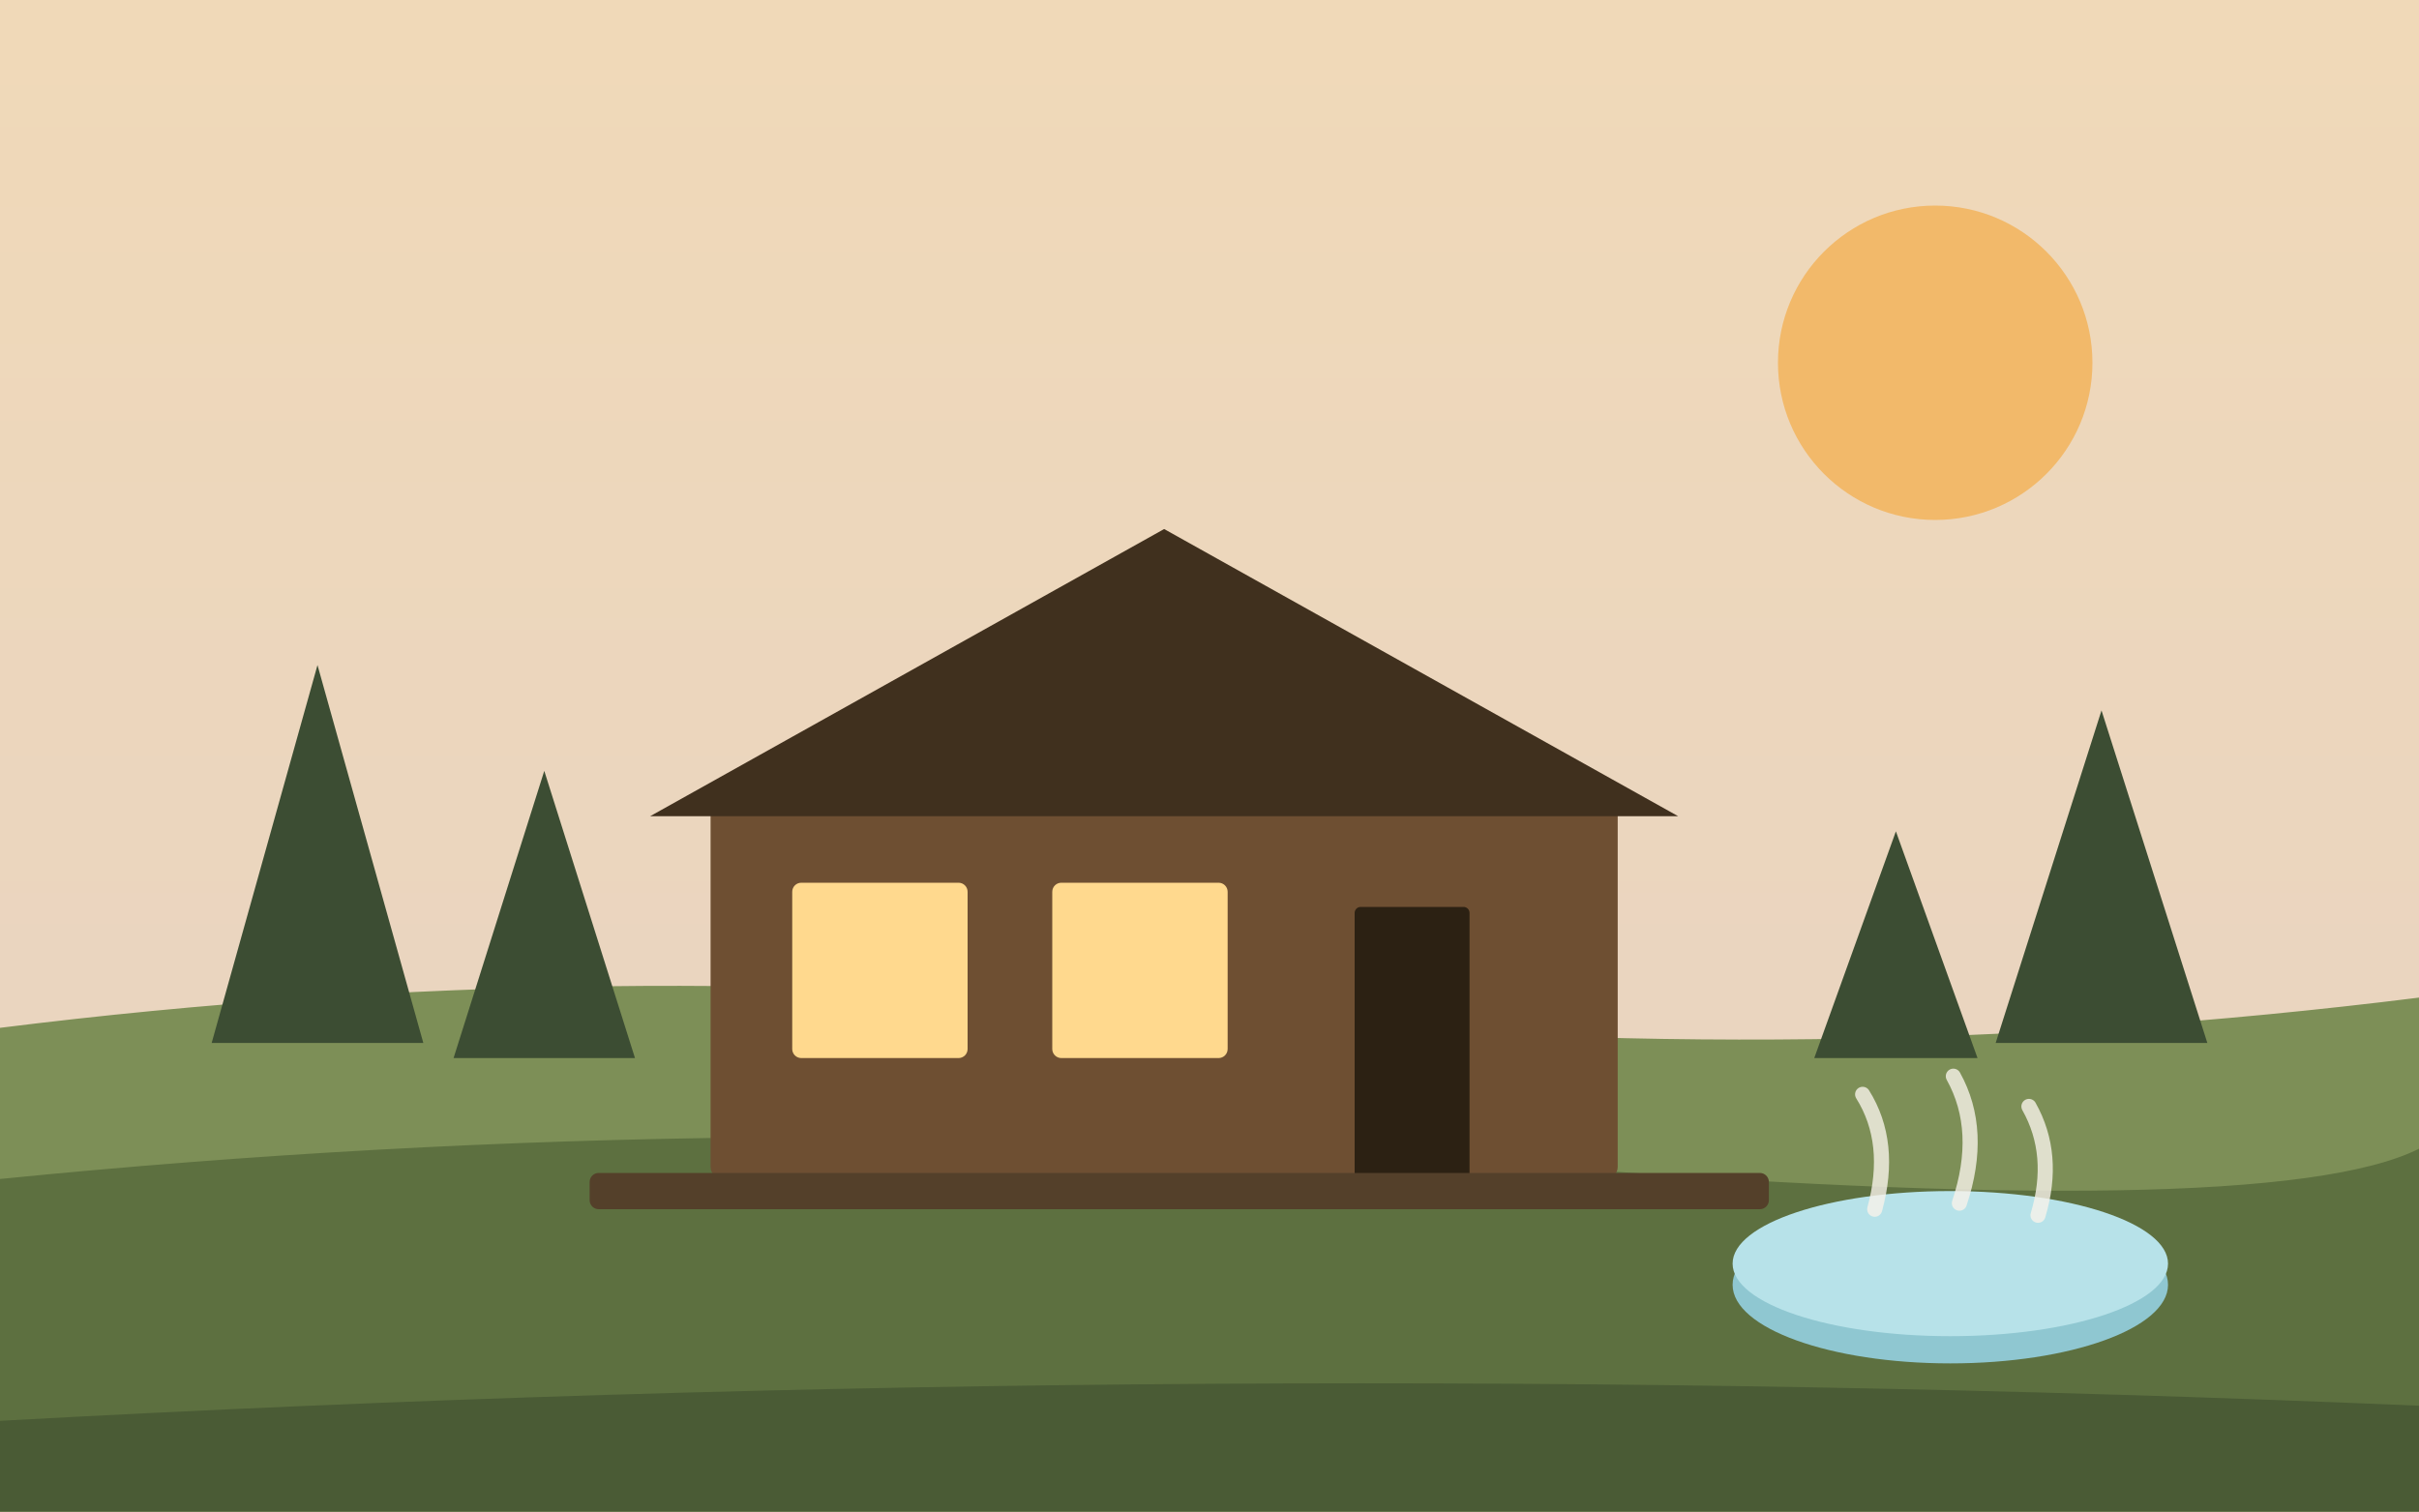
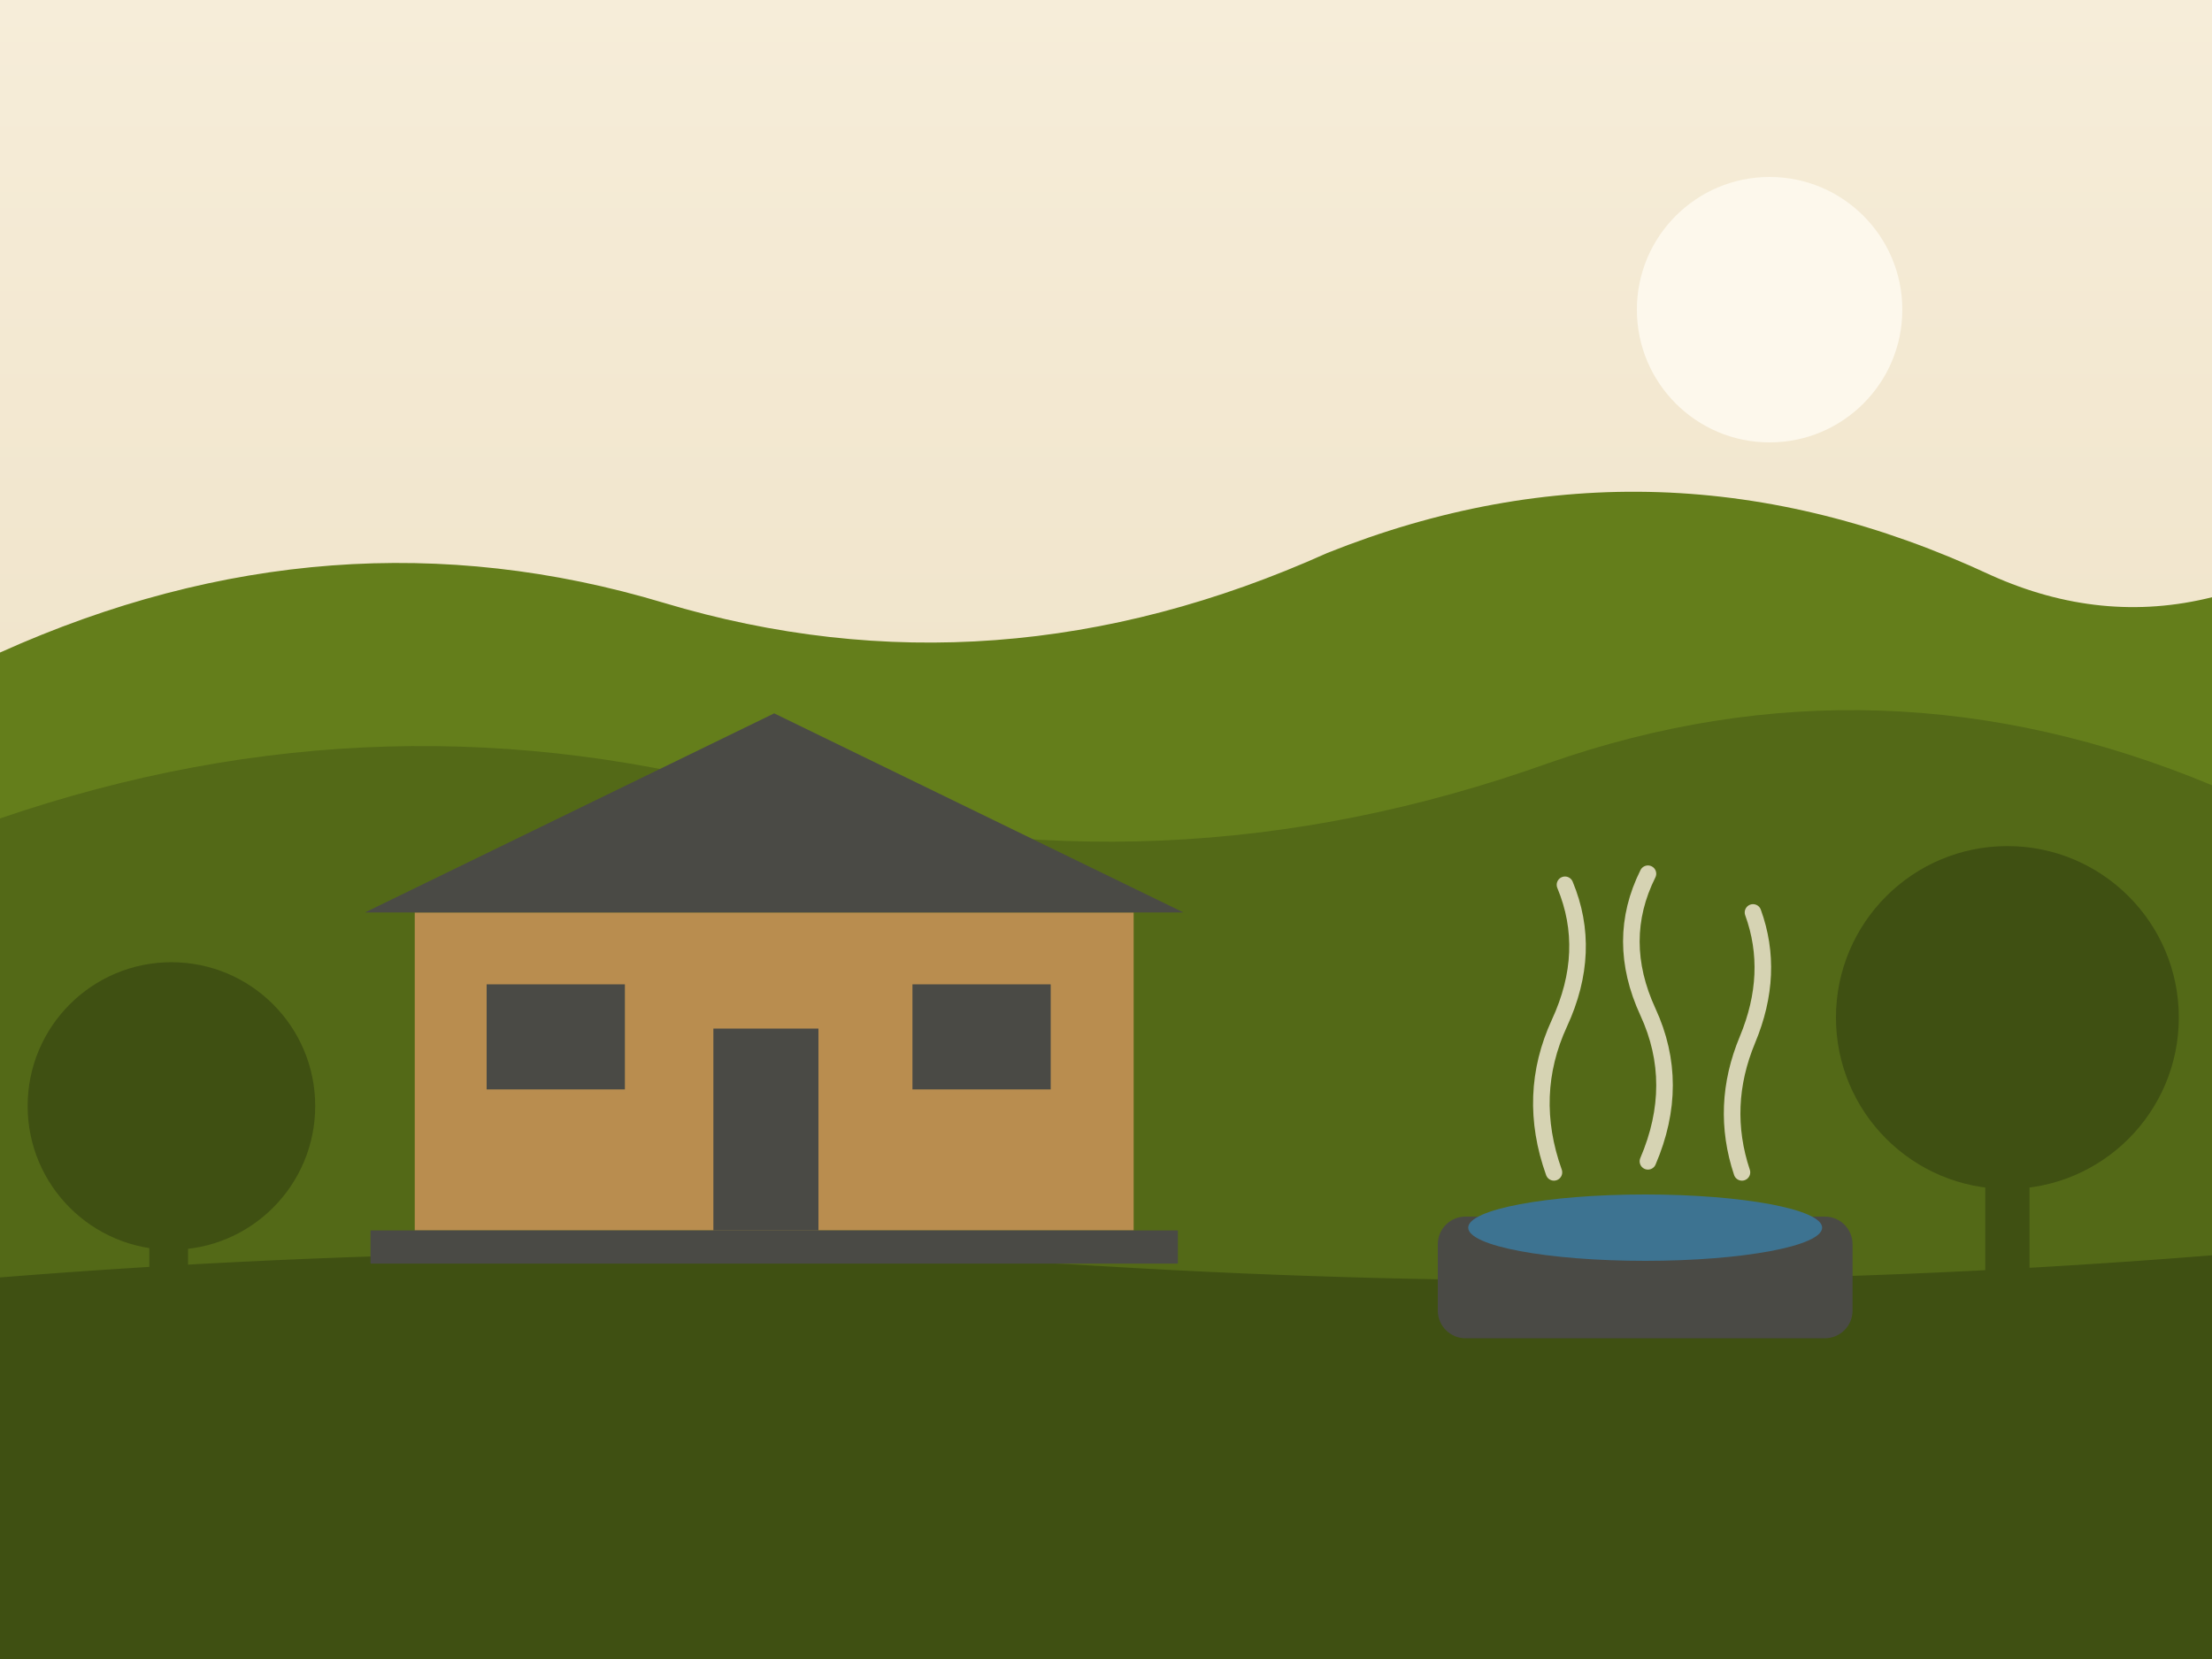
- <svg xmlns="http://www.w3.org/2000/svg" viewBox="0 0 800 500">
+ <svg xmlns="http://www.w3.org/2000/svg" viewBox="0 0 800 600" role="img" aria-hidden="true">
  <defs>
    <linearGradient id="sky" x1="0" y1="0" x2="0" y2="1">
-       <stop offset="0" stop-color="#f0d9b8" />
-       <stop offset="1" stop-color="#e7d3c3" />
+       <stop offset="0" stop-color="#f6edd9" />
+       <stop offset="1" stop-color="#e9d9b8" />
    </linearGradient>
  </defs>
-   <rect width="800" height="500" fill="url(#sky)" />
-   <circle cx="640" cy="120" r="52" fill="#f2b96a" />
-   <path d="M0 340 Q200 315 400 335 T800 330 V500 H0 Z" fill="#7d8f57" />
-   <path d="M0 390 Q250 365 500 385 T800 380 V500 H0 Z" fill="#5d7040" />
-   <g fill="#3c4d33">
-     <path d="M70 345 L105 220 L140 345 Z" />
-     <path d="M150 350 L180 255 L210 350 Z" />
-     <path d="M660 345 L695 235 L730 345 Z" />
-     <path d="M600 350 L627 275 L654 350 Z" />
+   <rect width="800" height="600" fill="url(#sky)" />
+   <circle cx="640" cy="112" r="48" fill="#fdf8ec" />
+   <path d="M0 236 Q120 182 240 218 Q360 254 480 200 Q600 152 720 208 Q760 226 800 216 L800 430 L0 430 Z" fill="#647e1b" />
+   <path d="M0 296 Q140 248 280 288 Q420 326 560 276 Q680 234 800 284 L800 470 L0 470 Z" fill="#536917" />
+   <path d="M0 462 Q200 446 400 458 Q600 470 800 454 L800 600 L0 600 Z" fill="#3f5012" />
+   <g>
+     <rect x="150" y="330" width="260" height="115" fill="#b98d4f" />
+     <polygon points="132,330 280,258 428,330" fill="#4a4a45" />
+     <rect x="176" y="356" width="50" height="38" fill="#4a4a45" />
+     <rect x="330" y="356" width="50" height="38" fill="#4a4a45" />
+     <rect x="258" y="372" width="38" height="73" fill="#4a4a45" />
+     <rect x="134" y="445" width="292" height="12" fill="#4a4a45" />
  </g>
  <g>
-     <rect x="235" y="265" width="300" height="125" rx="4" fill="#6e4f32" />
-     <path d="M215 270 L385 175 L555 270 Z" fill="#40301e" />
-     <rect x="262" y="292" width="58" height="58" rx="3" fill="#ffd98e" />
-     <rect x="348" y="292" width="58" height="58" rx="3" fill="#ffd98e" />
-     <rect x="448" y="300" width="38" height="90" rx="2" fill="#2c2113" />
-     <rect x="195" y="388" width="390" height="12" rx="3" fill="#54402a" />
+     <rect x="520" y="440" width="150" height="44" rx="10" fill="#4a4a45" />
+     <ellipse cx="595" cy="444" rx="64" ry="12" fill="#3d7391" />
+     <g stroke="#f6edd9" stroke-width="6" fill="none" stroke-linecap="round" opacity="0.8">
+       <path d="M562 424 Q552 396 564 370 Q576 344 566 320" />
+       <path d="M596 420 Q608 392 596 366 Q584 340 596 316" />
+       <path d="M630 424 Q622 400 632 376 Q642 352 634 330" />
+     </g>
  </g>
-   <g>
-     <ellipse cx="645" cy="425" rx="72" ry="26" fill="#8fc7d1" />
-     <ellipse cx="645" cy="418" rx="72" ry="24" fill="#b7e2e9" />
-     <path d="M620 400 q6 -22 -4 -38 M648 398 q8 -24 -2 -42 M674 402 q6 -20 -3 -36" stroke="#f7f3ea" stroke-width="5" fill="none" stroke-linecap="round" opacity="0.8" />
+   <g fill="#3f5012">
+     <circle cx="726" cy="368" r="62" />
+     <rect x="718" y="412" width="16" height="84" />
+     <circle cx="62" cy="400" r="52" />
+     <rect x="54" y="436" width="14" height="62" />
  </g>
-   <path d="M0 470 Q400 448 800 465 V500 H0 Z" fill="#4a5b35" />
</svg>
